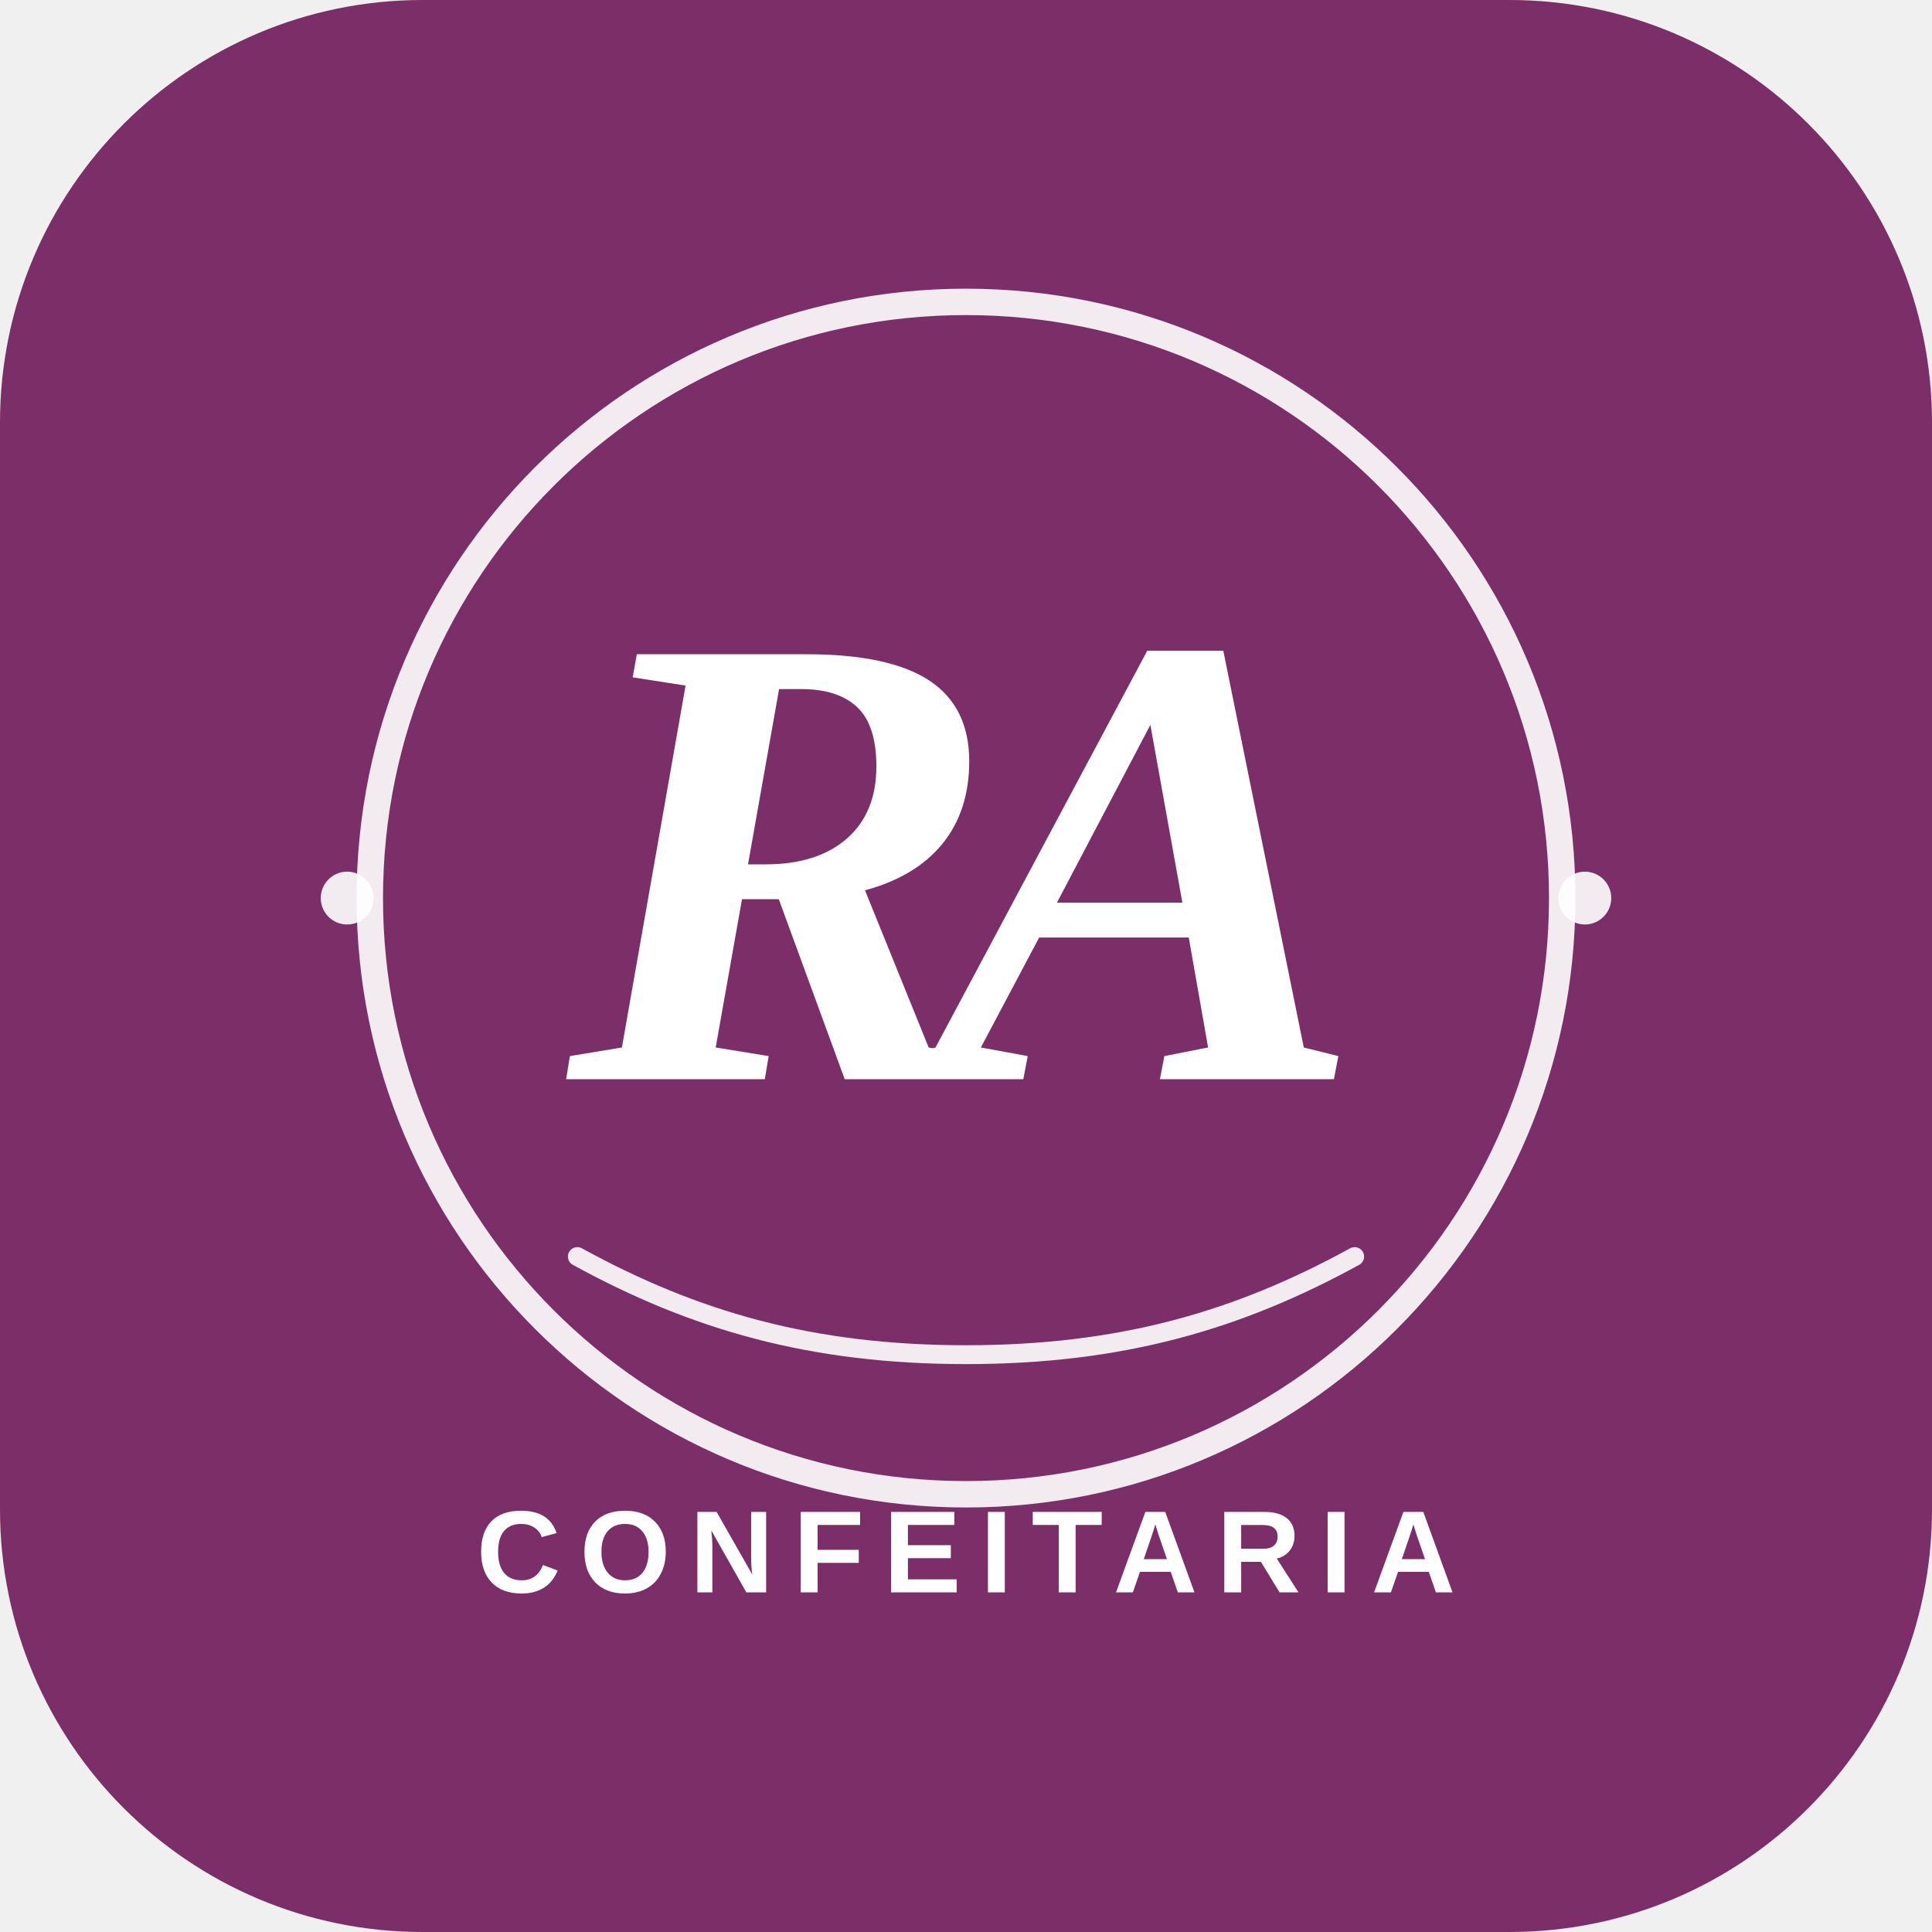
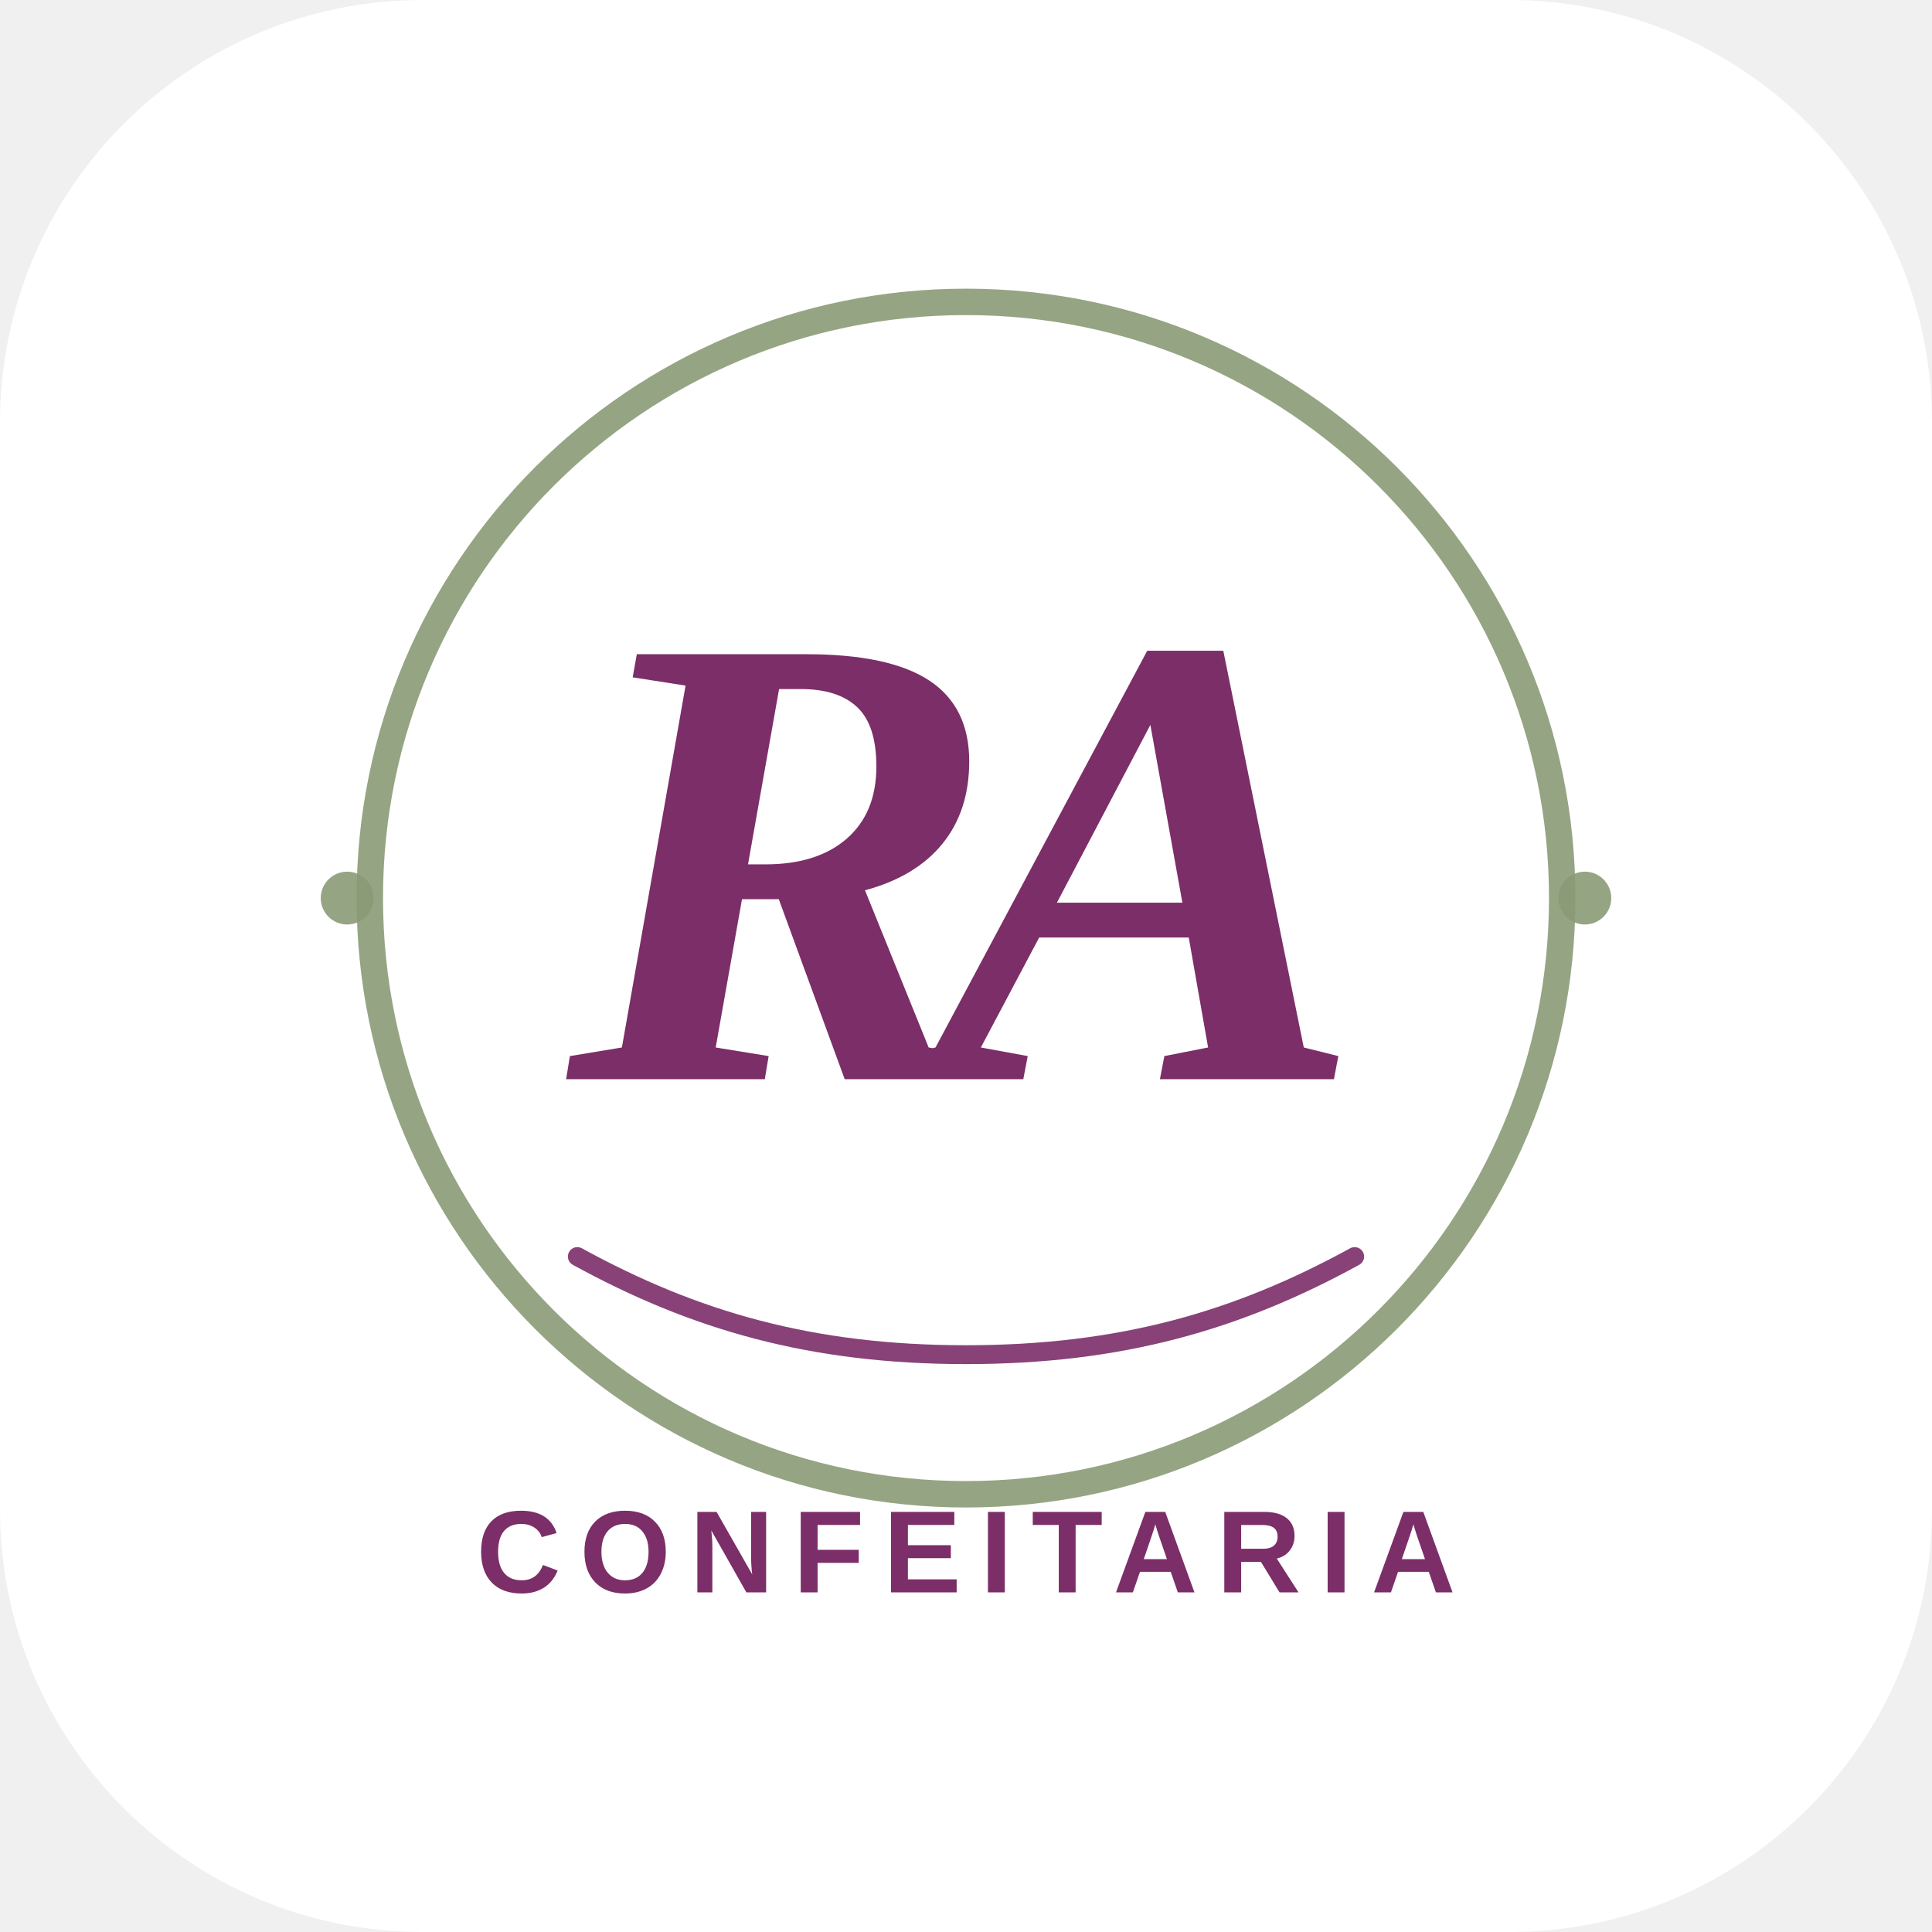
<svg xmlns="http://www.w3.org/2000/svg" width="512" height="512" viewBox="0 0 512 512" fill="none">
-   <rect width="512" height="512" rx="112" fill="#7B2E68" />
-   <circle cx="256" cy="238" r="158" stroke="white" stroke-width="7" opacity="0.9" />
-   <circle cx="92" cy="238" r="7" fill="white" opacity="0.9" />
-   <circle cx="420" cy="238" r="7" fill="white" opacity="0.9" />
-   <text x="256" y="286" text-anchor="middle" fill="white" font-family="Georgia, 'Times New Roman', serif" font-size="172" font-style="italic" font-weight="700" letter-spacing="-18">RA</text>
-   <path d="M153 333C184 350 215 359 256 359C297 359 328 350 359 333" stroke="white" stroke-width="5" stroke-linecap="round" opacity="0.9" />
-   <text x="256" y="422" text-anchor="middle" fill="white" font-family="Arial, Helvetica, sans-serif" font-size="31" font-weight="700" letter-spacing="5">CONFEITARIA</text>
+   <rect width="512" height="512" rx="112" fill="white" />
+   <circle cx="256" cy="238" r="158" stroke="#8A9A75" stroke-width="7" opacity="0.9" />
+   <circle cx="92" cy="238" r="7" fill="#8A9A75" opacity="0.9" />
+   <circle cx="420" cy="238" r="7" fill="#8A9A75" opacity="0.9" />
+   <text x="256" y="286" text-anchor="middle" fill="#7B2E68" font-family="Georgia, 'Times New Roman', serif" font-size="172" font-style="italic" font-weight="700" letter-spacing="-18">RA</text>
+   <path d="M153 333C184 350 215 359 256 359C297 359 328 350 359 333" stroke="#7B2E68" stroke-width="5" stroke-linecap="round" opacity="0.9" />
+   <text x="256" y="422" text-anchor="middle" fill="#7B2E68" font-family="Arial, Helvetica, sans-serif" font-size="31" font-weight="700" letter-spacing="5">CONFEITARIA</text>
</svg>
